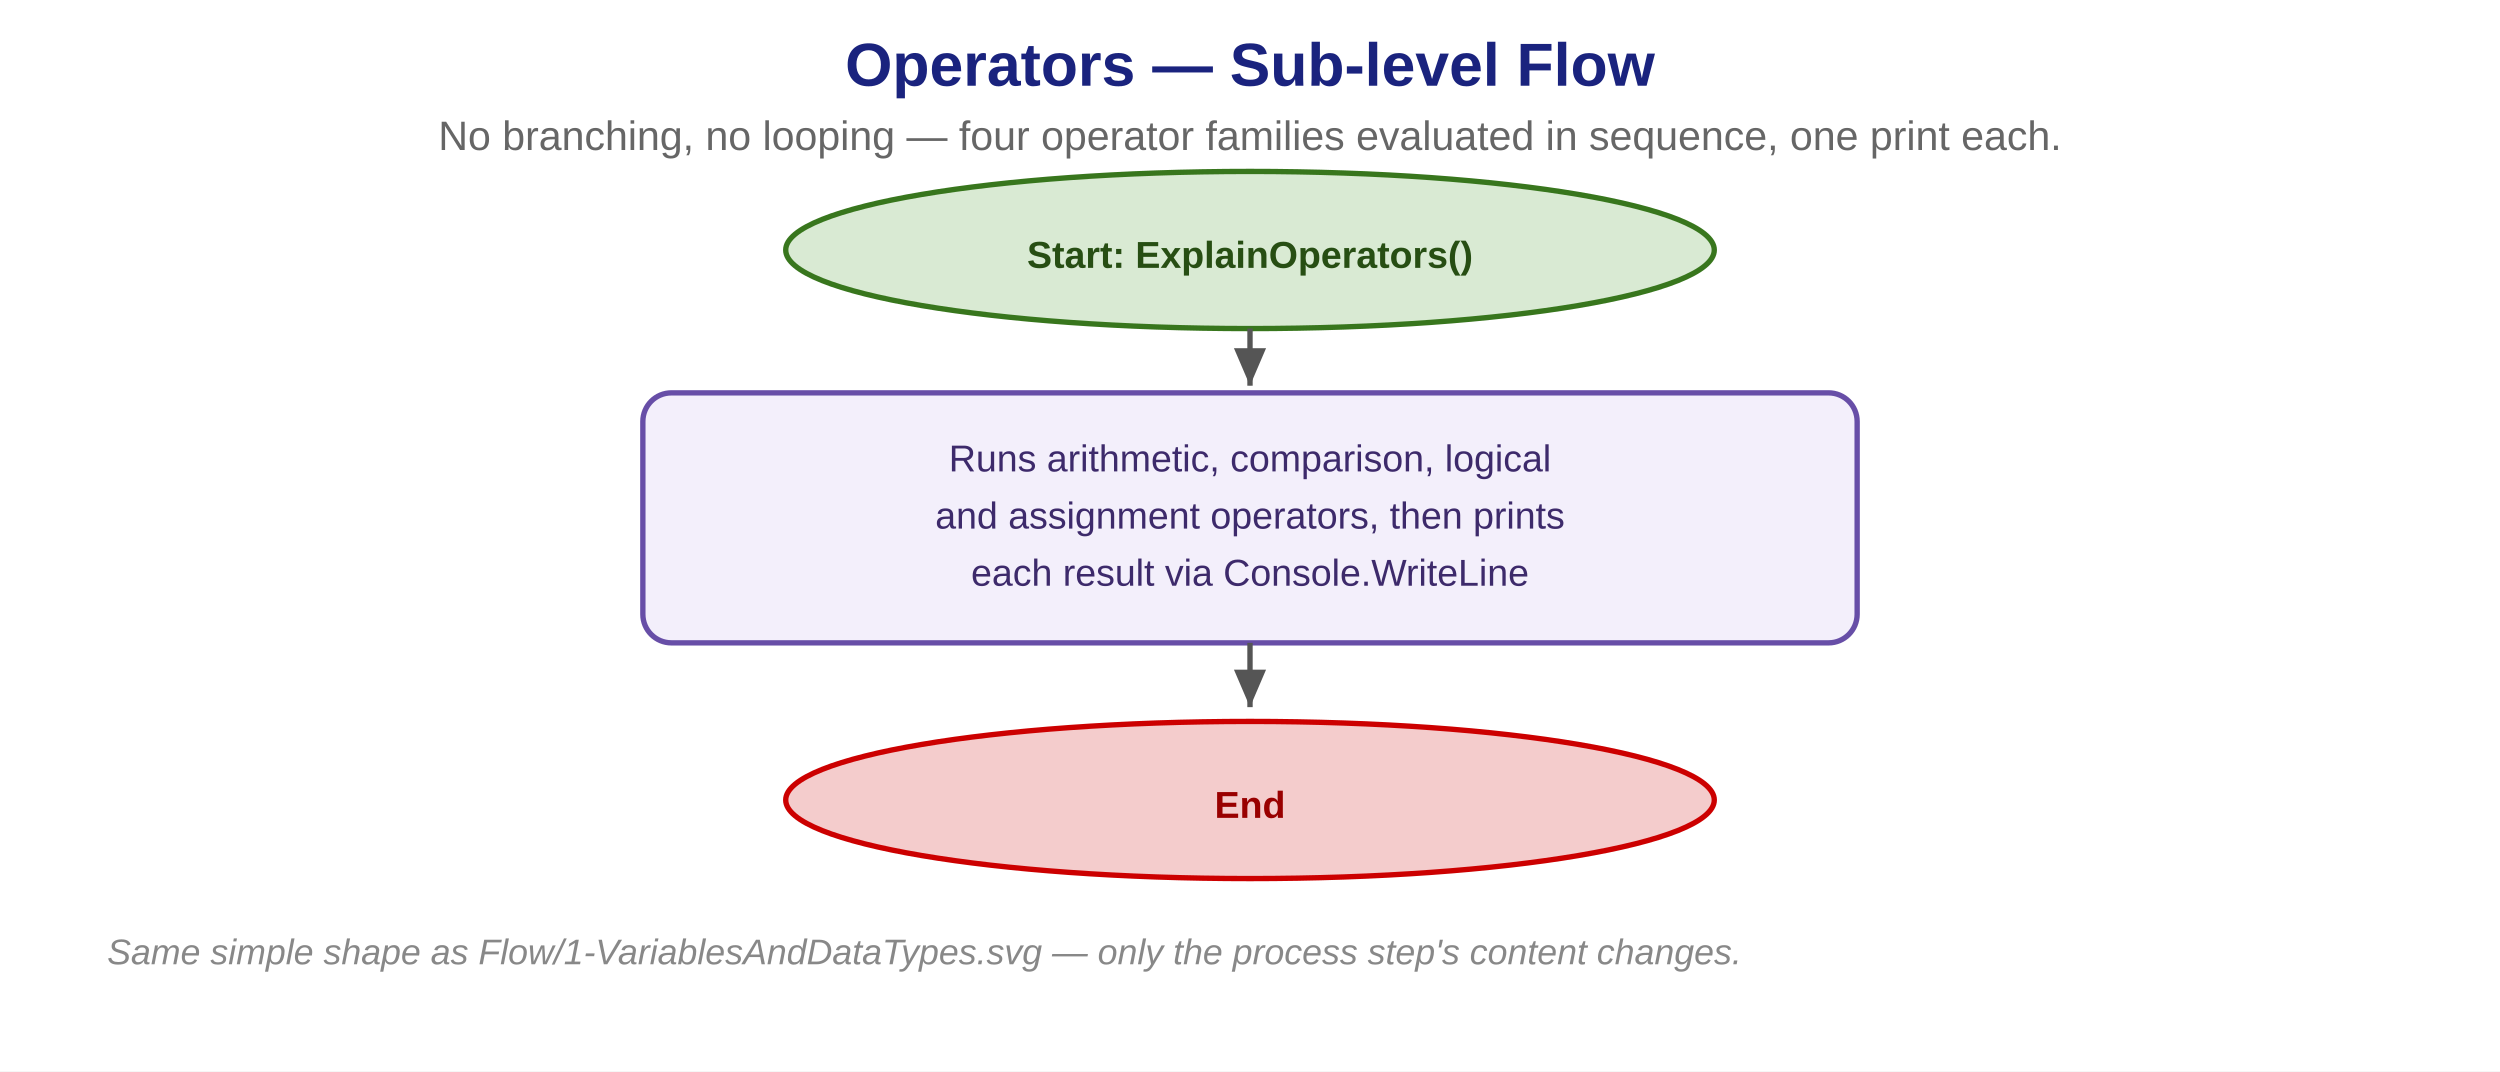
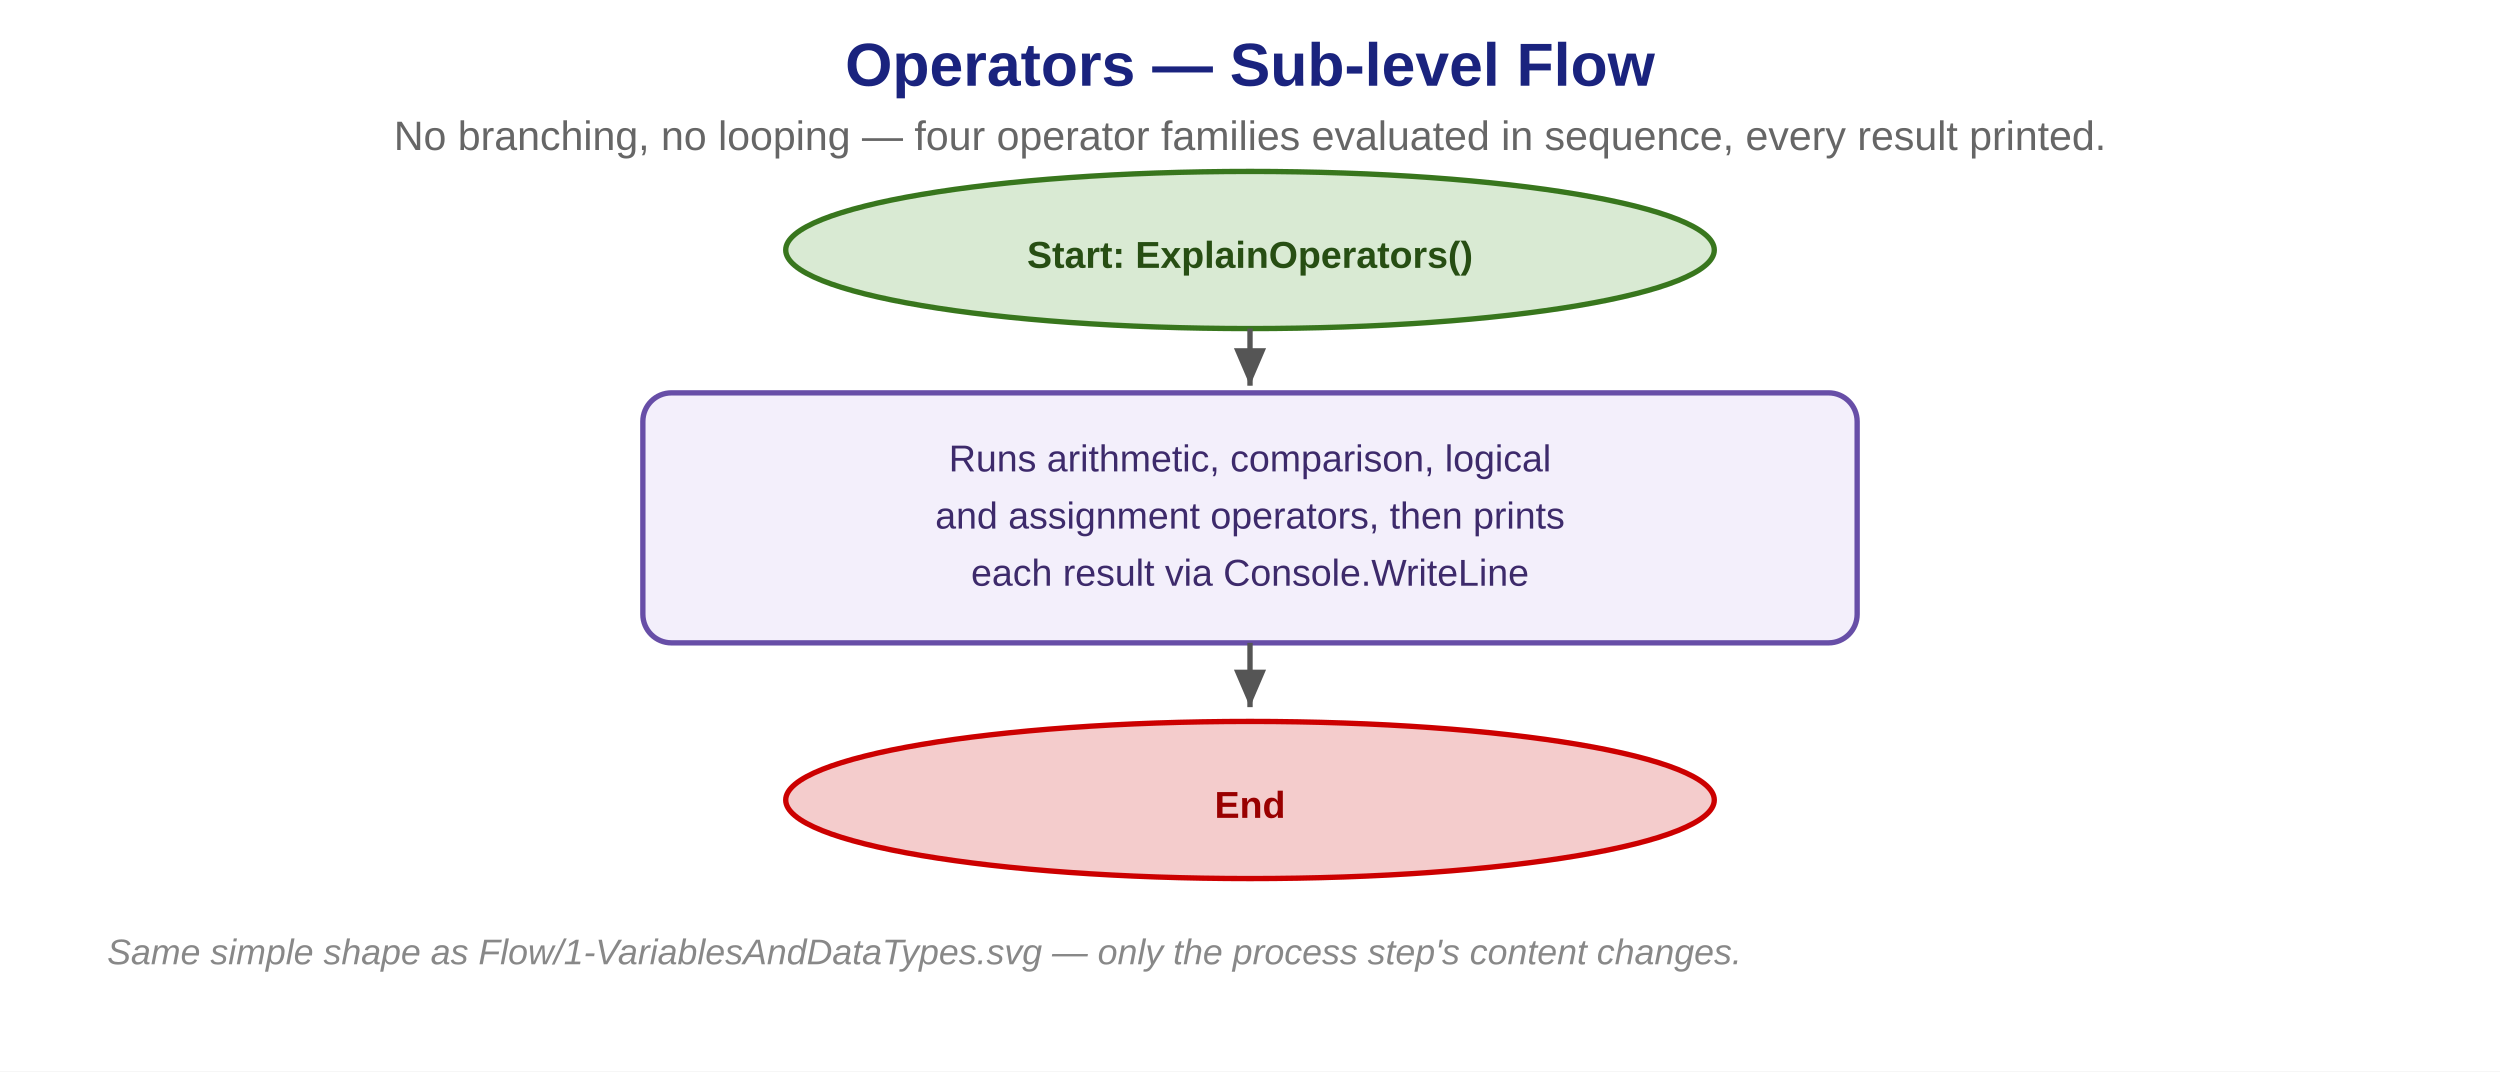
<svg xmlns="http://www.w3.org/2000/svg" viewBox="0 0 700 300" font-family="Arial, Helvetica, sans-serif">
  <defs>
    <marker id="a" markerWidth="9" markerHeight="9" refX="7" refY="3" orient="auto">
      <path d="M0,0 L7,3 L0,6 Z" fill="#555" />
    </marker>
  </defs>
  <rect x="0" y="0" width="700" height="300" fill="#ffffff" />
  <text x="350" y="24" text-anchor="middle" font-size="17" font-weight="bold" fill="#1a237e">Operators — Sub-level Flow</text>
-   <text x="350" y="42" text-anchor="middle" font-size="11.5" fill="#666">No branching, no looping — four operator families evaluated in sequence, one print each.</text>
+   <text x="350" y="42" text-anchor="middle" font-size="11.5" fill="#666">No branching, no looping — four operator families evaluated in sequence, every result printed.</text>
  <ellipse cx="350" cy="70" rx="130" ry="22" fill="#d9ead3" stroke="#38761d" stroke-width="1.5" />
  <text x="350" y="75" text-anchor="middle" font-size="10.5" font-weight="bold" fill="#274e13">Start: ExplainOperators()</text>
  <line x1="350" y1="92" x2="350" y2="108" stroke="#555" stroke-width="1.5" marker-end="url(#a)" />
  <rect x="180" y="110" width="340" height="70" rx="8" fill="#f3effb" stroke="#674ea7" stroke-width="1.5" />
  <text x="350" y="132" text-anchor="middle" font-size="10.5" fill="#3d2a6b">Runs arithmetic, comparison, logical</text>
  <text x="350" y="148" text-anchor="middle" font-size="10.5" fill="#3d2a6b">and assignment operators, then prints</text>
  <text x="350" y="164" text-anchor="middle" font-size="10.5" fill="#3d2a6b">each result via Console.WriteLine</text>
  <line x1="350" y1="180" x2="350" y2="198" stroke="#555" stroke-width="1.5" marker-end="url(#a)" />
  <ellipse cx="350" cy="224" rx="130" ry="22" fill="#f4cccc" stroke="#cc0000" stroke-width="1.5" />
  <text x="350" y="229" text-anchor="middle" font-size="10.5" font-weight="bold" fill="#990000">End</text>
  <text x="30" y="270" font-size="10" font-style="italic" fill="#888">Same simple shape as Flow/1-VariablesAndDataTypes.svg — only the process step's content changes.</text>
</svg>
